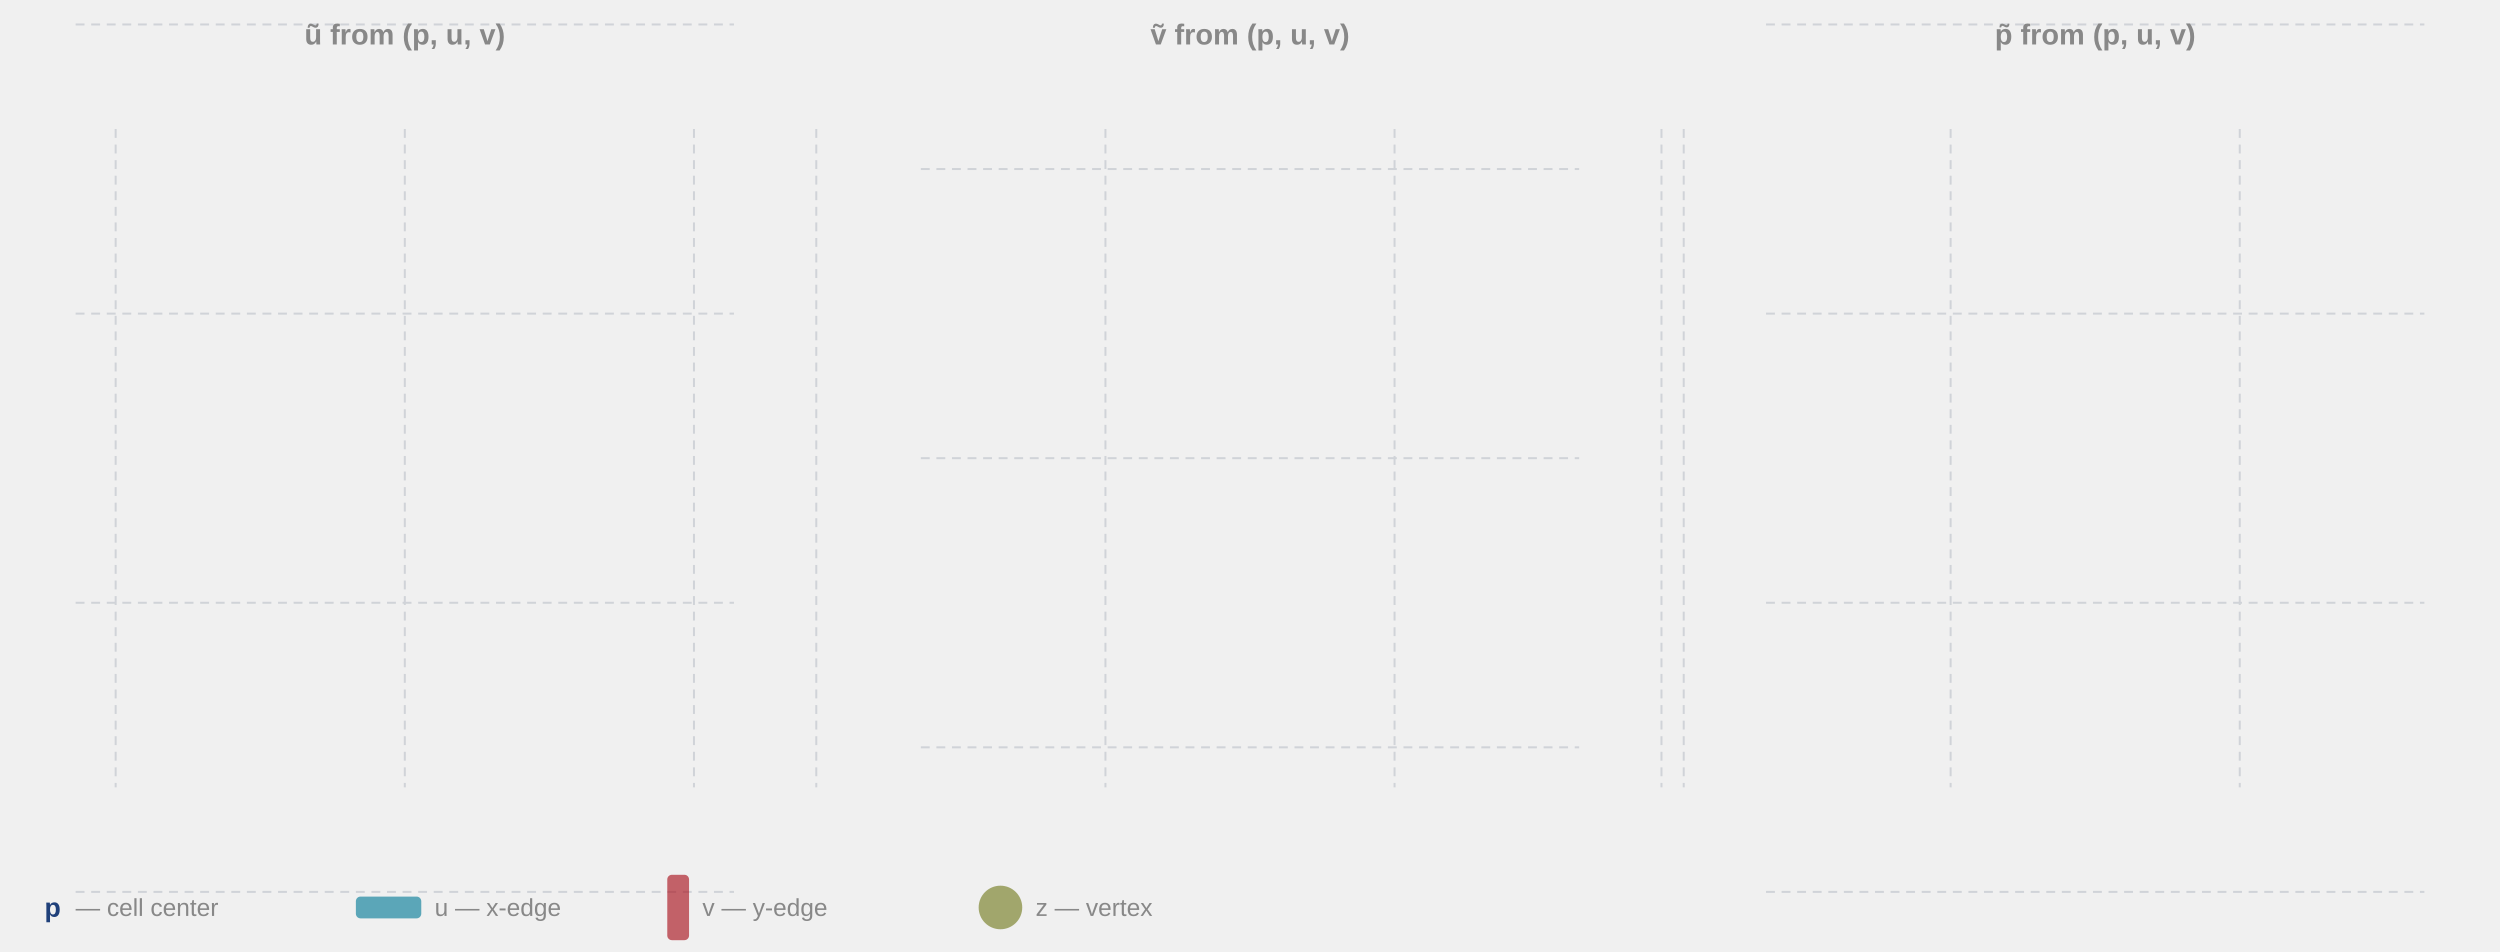
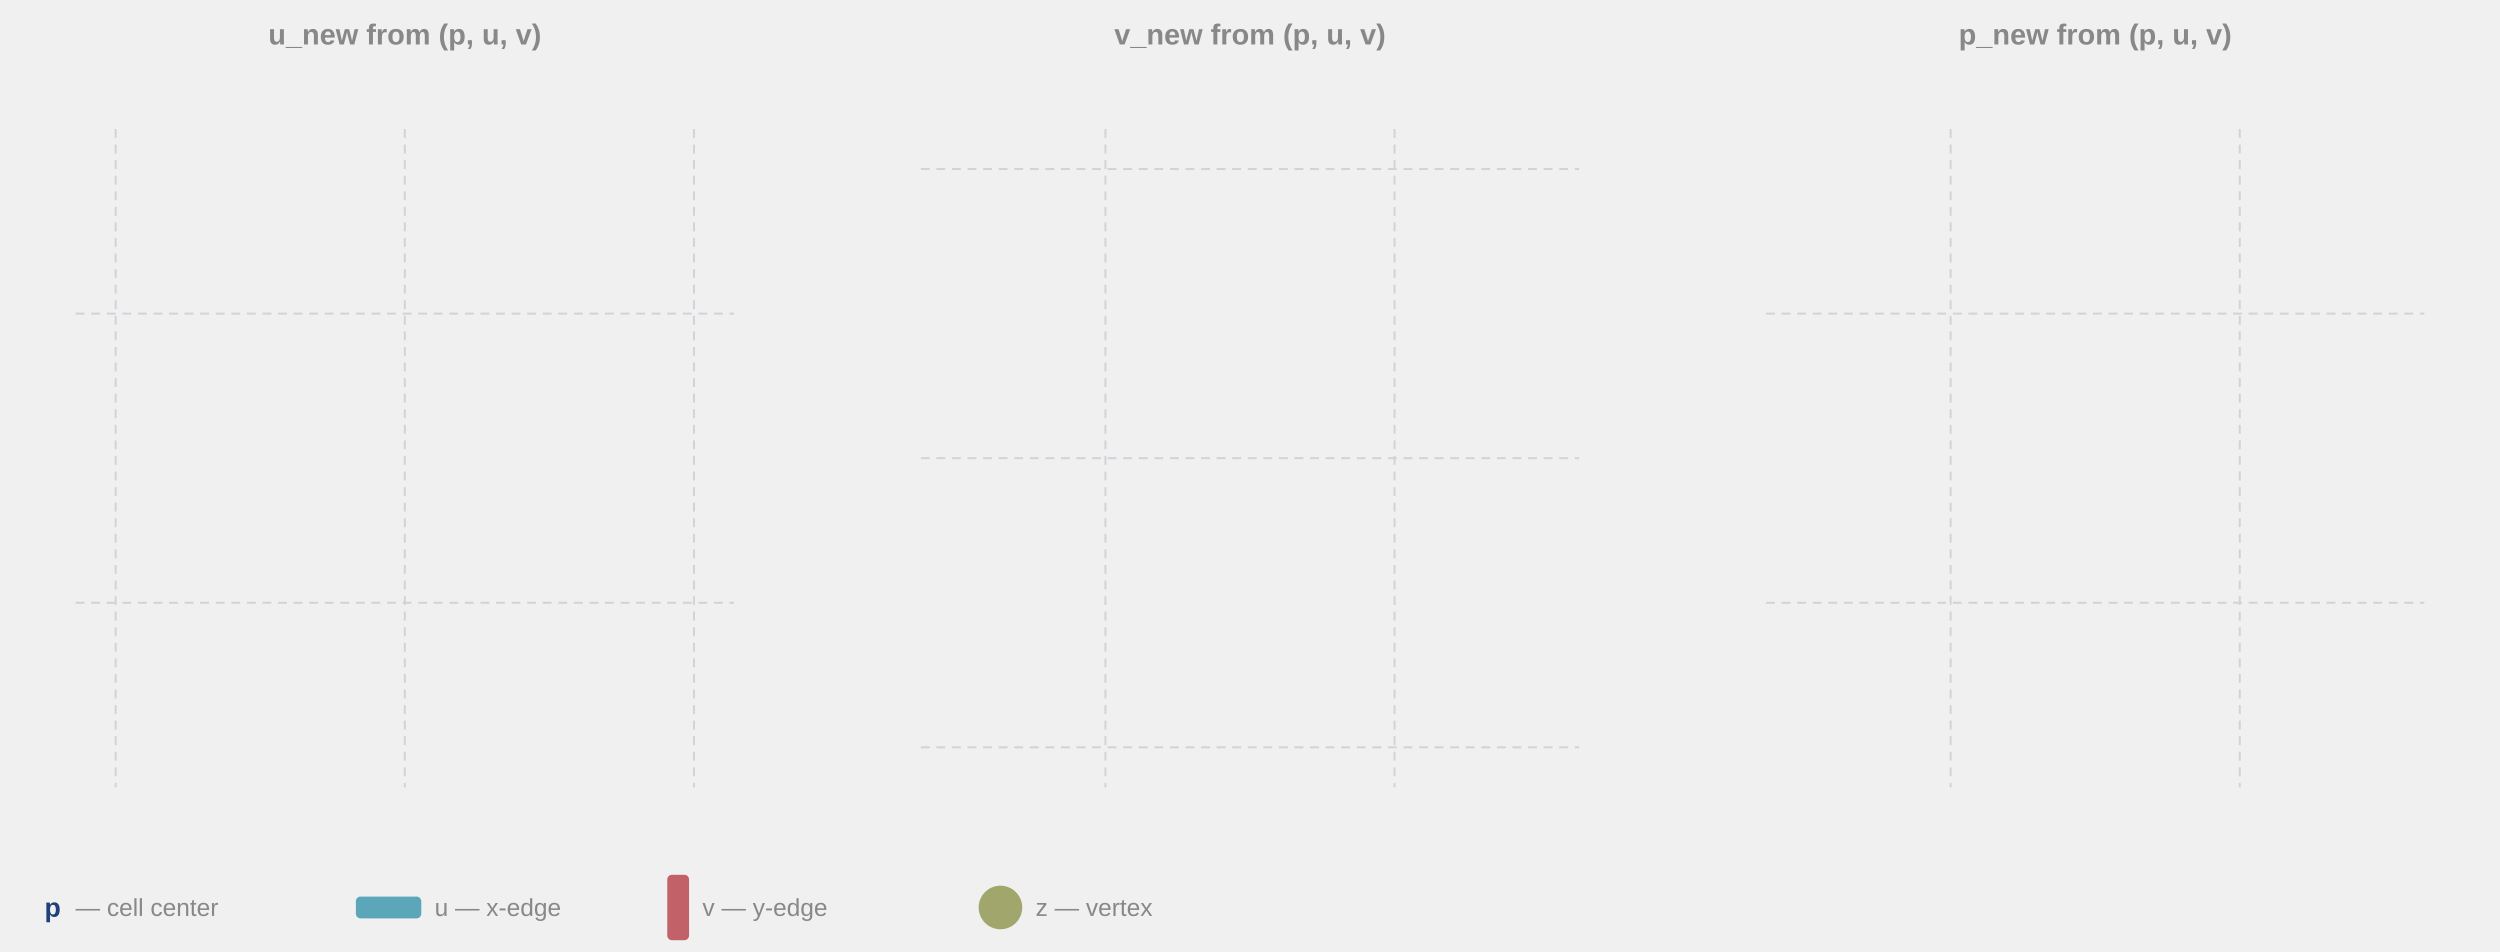
<svg xmlns="http://www.w3.org/2000/svg" viewBox="0 0 1124 428" width="1124" height="428">
  <style>
@keyframes fadeIn { from { opacity: 0; } to { opacity: 1; } }
@keyframes popIn { 0% { opacity:0; transform:scale(0.7); } 100% { opacity:1; transform:scale(1); } }
.a-u_composite-0 { opacity:0; animation: fadeIn 0.25s ease-out 0.00s both; }
.a-u_composite-1 { opacity:0; animation: fadeIn 0.25s ease-out 0.13s both; }
.a-u_composite-2 { opacity:0; animation: fadeIn 0.25s ease-out 0.26s both; }
.a-u_composite-3 { opacity:0; animation: fadeIn 0.25s ease-out 0.39s both; }
.a-u_composite-4 { opacity:0; animation: fadeIn 0.25s ease-out 0.52s both; }
.a-u_composite-5 { opacity:0; animation: fadeIn 0.25s ease-out 0.65s both; }
.a-u_composite-6 { opacity:0; animation: fadeIn 0.25s ease-out 0.78s both; }
.a-u_composite-7 { opacity:0; animation: fadeIn 0.25s ease-out 0.91s both; }
.a-u_composite-8 { opacity:0; animation: fadeIn 0.25s ease-out 1.04s both; }
.a-u_composite-9 { opacity:0; animation: fadeIn 0.25s ease-out 1.17s both; }
.a-u_composite-10 { opacity:0; animation: fadeIn 0.25s ease-out 1.30s both; }
.a-u_composite-11 { opacity:0; animation: fadeIn 0.25s ease-out 1.43s both; }
- .a-u_composite-12 { opacity:0; animation: fadeIn 0.25s ease-out 1.56s both; }
- .a-u_composite-13 { opacity:0; animation: fadeIn 0.25s ease-out 1.69s both; }
- .a-u_composite-out { opacity:0; animation: popIn 0.35s ease-out 1.92s both; transform-box: fill-box; transform-origin: center; }
+ .a-u_composite-inter-0_-1 { opacity:0; animation: popIn 0.3s ease-out 1.71s both; transform-box: fill-box; transform-origin: center; }
+ .a-u_composite-inter-0_1 { opacity:0; animation: popIn 0.3s ease-out 1.71s both; transform-box: fill-box; transform-origin: center; }
+ .a-u_composite-inter--1_0 { opacity:0; animation: popIn 0.3s ease-out 1.71s both; transform-box: fill-box; transform-origin: center; }
+ .a-u_composite-inter-1_0 { opacity:0; animation: popIn 0.3s ease-out 1.71s both; transform-box: fill-box; transform-origin: center; }
+ .a-u_composite-p2-12 { opacity:0; animation: fadeIn 0.25s ease-out 2.06s both; }
+ .a-u_composite-p2-13 { opacity:0; animation: fadeIn 0.25s ease-out 2.19s both; }
+ .a-u_composite-p2-14 { opacity:0; animation: fadeIn 0.25s ease-out 2.32s both; }
+ .a-u_composite-p2-15 { opacity:0; animation: fadeIn 0.25s ease-out 2.45s both; }
+ .a-u_composite-out { opacity:0; animation: popIn 0.35s ease-out 2.68s both; transform-box: fill-box; transform-origin: center; }
.a-v_composite-0 { opacity:0; animation: fadeIn 0.25s ease-out 0.00s both; }
.a-v_composite-1 { opacity:0; animation: fadeIn 0.25s ease-out 0.13s both; }
.a-v_composite-2 { opacity:0; animation: fadeIn 0.25s ease-out 0.26s both; }
.a-v_composite-3 { opacity:0; animation: fadeIn 0.25s ease-out 0.39s both; }
.a-v_composite-4 { opacity:0; animation: fadeIn 0.25s ease-out 0.52s both; }
.a-v_composite-5 { opacity:0; animation: fadeIn 0.25s ease-out 0.65s both; }
.a-v_composite-6 { opacity:0; animation: fadeIn 0.25s ease-out 0.78s both; }
.a-v_composite-7 { opacity:0; animation: fadeIn 0.25s ease-out 0.91s both; }
.a-v_composite-8 { opacity:0; animation: fadeIn 0.25s ease-out 1.04s both; }
.a-v_composite-9 { opacity:0; animation: fadeIn 0.25s ease-out 1.17s both; }
.a-v_composite-10 { opacity:0; animation: fadeIn 0.25s ease-out 1.30s both; }
.a-v_composite-11 { opacity:0; animation: fadeIn 0.25s ease-out 1.43s both; }
- .a-v_composite-12 { opacity:0; animation: fadeIn 0.25s ease-out 1.56s both; }
- .a-v_composite-13 { opacity:0; animation: fadeIn 0.25s ease-out 1.69s both; }
- .a-v_composite-out { opacity:0; animation: popIn 0.35s ease-out 1.92s both; transform-box: fill-box; transform-origin: center; }
+ .a-v_composite-inter--1_0 { opacity:0; animation: popIn 0.3s ease-out 1.71s both; transform-box: fill-box; transform-origin: center; }
+ .a-v_composite-inter-1_0 { opacity:0; animation: popIn 0.3s ease-out 1.71s both; transform-box: fill-box; transform-origin: center; }
+ .a-v_composite-inter-0_-1 { opacity:0; animation: popIn 0.3s ease-out 1.71s both; transform-box: fill-box; transform-origin: center; }
+ .a-v_composite-inter-0_1 { opacity:0; animation: popIn 0.3s ease-out 1.71s both; transform-box: fill-box; transform-origin: center; }
+ .a-v_composite-p2-12 { opacity:0; animation: fadeIn 0.25s ease-out 2.06s both; }
+ .a-v_composite-p2-13 { opacity:0; animation: fadeIn 0.25s ease-out 2.19s both; }
+ .a-v_composite-p2-14 { opacity:0; animation: fadeIn 0.25s ease-out 2.32s both; }
+ .a-v_composite-p2-15 { opacity:0; animation: fadeIn 0.25s ease-out 2.45s both; }
+ .a-v_composite-out { opacity:0; animation: popIn 0.35s ease-out 2.68s both; transform-box: fill-box; transform-origin: center; }
.a-p_composite-0 { opacity:0; animation: fadeIn 0.25s ease-out 0.00s both; }
.a-p_composite-1 { opacity:0; animation: fadeIn 0.25s ease-out 0.13s both; }
.a-p_composite-2 { opacity:0; animation: fadeIn 0.25s ease-out 0.26s both; }
.a-p_composite-3 { opacity:0; animation: fadeIn 0.25s ease-out 0.39s both; }
- .a-p_composite-4 { opacity:0; animation: fadeIn 0.25s ease-out 0.52s both; }
- .a-p_composite-5 { opacity:0; animation: fadeIn 0.25s ease-out 0.65s both; }
- .a-p_composite-6 { opacity:0; animation: fadeIn 0.25s ease-out 0.78s both; }
- .a-p_composite-7 { opacity:0; animation: fadeIn 0.25s ease-out 0.91s both; }
- .a-p_composite-out { opacity:0; animation: popIn 0.35s ease-out 1.14s both; transform-box: fill-box; transform-origin: center; }
+ .a-p_composite-inter--1_0 { opacity:0; animation: popIn 0.3s ease-out 0.67s both; transform-box: fill-box; transform-origin: center; }
+ .a-p_composite-inter-1_0 { opacity:0; animation: popIn 0.3s ease-out 0.67s both; transform-box: fill-box; transform-origin: center; }
+ .a-p_composite-inter-0_-1 { opacity:0; animation: popIn 0.3s ease-out 0.67s both; transform-box: fill-box; transform-origin: center; }
+ .a-p_composite-inter-0_1 { opacity:0; animation: popIn 0.3s ease-out 0.67s both; transform-box: fill-box; transform-origin: center; }
+ .a-p_composite-p2-4 { opacity:0; animation: fadeIn 0.25s ease-out 1.02s both; }
+ .a-p_composite-p2-5 { opacity:0; animation: fadeIn 0.25s ease-out 1.15s both; }
+ .a-p_composite-p2-6 { opacity:0; animation: fadeIn 0.25s ease-out 1.28s both; }
+ .a-p_composite-p2-7 { opacity:0; animation: fadeIn 0.25s ease-out 1.41s both; }
+ .a-p_composite-out { opacity:0; animation: popIn 0.35s ease-out 1.64s both; transform-box: fill-box; transform-origin: center; }
</style>
  <defs>
    <marker id="ah" markerWidth="8" markerHeight="6" refX="7" refY="3" orient="auto" markerUnits="strokeWidth">
      <path d="M0,0 L8,3 L0,6 L2,3 Z" fill="#b5b5b5" />
+     </marker>
+     <marker id="ah-thin" markerWidth="7" markerHeight="5" refX="6" refY="2.5" orient="auto" markerUnits="strokeWidth">
+       <path d="M0,0 L7,2.5 L0,5 L1.5,2.5 Z" fill="#cdcdcd" />
    </marker>
  </defs>
  <g transform="translate(0,0)" id="stencil-u_composite">
    <line x1="52" y1="58" x2="52" y2="354" stroke="#d0d3d8" stroke-width="0.9" stroke-dasharray="4,3" />
    <line x1="182" y1="58" x2="182" y2="354" stroke="#d0d3d8" stroke-width="0.9" stroke-dasharray="4,3" />
    <line x1="312" y1="58" x2="312" y2="354" stroke="#d0d3d8" stroke-width="0.9" stroke-dasharray="4,3" />
-     <line x1="34" y1="11" x2="330" y2="11" stroke="#d0d3d8" stroke-width="0.9" stroke-dasharray="4,3" />
    <line x1="34" y1="141" x2="330" y2="141" stroke="#d0d3d8" stroke-width="0.9" stroke-dasharray="4,3" />
    <line x1="34" y1="271" x2="330" y2="271" stroke="#d0d3d8" stroke-width="0.9" stroke-dasharray="4,3" />
-     <line x1="34" y1="401" x2="330" y2="401" stroke="#d0d3d8" stroke-width="0.9" stroke-dasharray="4,3" />
-     <text x="182.0" y="20" text-anchor="middle" font-family="Arial,sans-serif" font-size="13" font-weight="600" fill="#888888">ũ from (p, u, v)</text>
-     <line class="a-u_composite-0" x1="122.3" y1="86.7" x2="177.2" y2="196.3" stroke="#b5b5b5" stroke-width="1.1" marker-end="url(#ah)" />
-     <line class="a-u_composite-1" x1="241.7" y1="86.7" x2="186.8" y2="196.3" stroke="#b5b5b5" stroke-width="1.1" marker-end="url(#ah)" />
-     <line class="a-u_composite-2" x1="130.0" y1="206.0" x2="158.0" y2="206.0" stroke="#b5b5b5" stroke-width="1.1" marker-end="url(#ah)" />
-     <line class="a-u_composite-3" x1="234.0" y1="206.0" x2="206.0" y2="206.0" stroke="#b5b5b5" stroke-width="1.1" marker-end="url(#ah)" />
-     <line class="a-u_composite-4" x1="122.3" y1="325.3" x2="177.2" y2="215.7" stroke="#b5b5b5" stroke-width="1.1" marker-end="url(#ah)" />
-     <line class="a-u_composite-5" x1="241.7" y1="325.3" x2="186.8" y2="215.7" stroke="#b5b5b5" stroke-width="1.1" marker-end="url(#ah)" />
-     <line class="a-u_composite-6" x1="182.0" y1="86.0" x2="182.0" y2="196.0" stroke="#b5b5b5" stroke-width="1.1" marker-end="url(#ah)" />
-     <line class="a-u_composite-7" x1="182.0" y1="326.0" x2="182.0" y2="216.0" stroke="#b5b5b5" stroke-width="1.1" marker-end="url(#ah)" />
-     <line class="a-u_composite-8" x1="76.0" y1="206.0" x2="158.0" y2="206.0" stroke="#b5b5b5" stroke-width="1.1" marker-end="url(#ah)" />
-     <line class="a-u_composite-9" x1="288.0" y1="206.0" x2="206.0" y2="206.0" stroke="#b5b5b5" stroke-width="1.1" marker-end="url(#ah)" />
-     <line class="a-u_composite-10" x1="126.1" y1="150.1" x2="172.9" y2="196.9" stroke="#b5b5b5" stroke-width="1.1" marker-end="url(#ah)" />
-     <line class="a-u_composite-11" x1="237.9" y1="150.1" x2="191.1" y2="196.9" stroke="#b5b5b5" stroke-width="1.1" marker-end="url(#ah)" />
-     <line class="a-u_composite-12" x1="126.1" y1="261.9" x2="172.9" y2="215.1" stroke="#b5b5b5" stroke-width="1.1" marker-end="url(#ah)" />
-     <line class="a-u_composite-13" x1="237.9" y1="261.9" x2="191.1" y2="215.1" stroke="#b5b5b5" stroke-width="1.1" marker-end="url(#ah)" />
+     <text x="182.0" y="20" text-anchor="middle" font-family="Arial,sans-serif" font-size="13" font-weight="600" fill="#888888">u_new from (p, u, v)</text>
+     <line class="a-u_composite-0" x1="127.1" y1="86.1" x2="170.0" y2="129.0" stroke="#cdcdcd" stroke-width="0.77" marker-end="url(#ah-thin)" />
+     <line class="a-u_composite-1" x1="236.9" y1="86.1" x2="194.0" y2="129.0" stroke="#cdcdcd" stroke-width="0.77" marker-end="url(#ah-thin)" />
+     <line class="a-u_composite-2" x1="182.0" y1="86.0" x2="182.0" y2="124.0" stroke="#cdcdcd" stroke-width="0.77" marker-end="url(#ah-thin)" />
+     <line class="a-u_composite-3" x1="127.0" y1="141.0" x2="165.0" y2="141.0" stroke="#cdcdcd" stroke-width="0.77" marker-end="url(#ah-thin)" />
+     <line class="a-u_composite-4" x1="237.0" y1="141.0" x2="199.0" y2="141.0" stroke="#cdcdcd" stroke-width="0.77" marker-end="url(#ah-thin)" />
+     <line class="a-u_composite-5" x1="127.1" y1="325.9" x2="170.0" y2="283.0" stroke="#cdcdcd" stroke-width="0.77" marker-end="url(#ah-thin)" />
+     <line class="a-u_composite-6" x1="236.9" y1="325.9" x2="194.0" y2="283.0" stroke="#cdcdcd" stroke-width="0.77" marker-end="url(#ah-thin)" />
+     <line class="a-u_composite-7" x1="182.0" y1="326.0" x2="182.0" y2="288.0" stroke="#cdcdcd" stroke-width="0.77" marker-end="url(#ah-thin)" />
+     <line class="a-u_composite-8" x1="127.0" y1="271.0" x2="165.0" y2="271.0" stroke="#cdcdcd" stroke-width="0.77" marker-end="url(#ah-thin)" />
+     <line class="a-u_composite-9" x1="237.0" y1="271.0" x2="199.0" y2="271.0" stroke="#cdcdcd" stroke-width="0.77" marker-end="url(#ah-thin)" />
+     <line class="a-u_composite-10" x1="76.0" y1="206.0" x2="104.0" y2="206.0" stroke="#cdcdcd" stroke-width="0.77" marker-end="url(#ah-thin)" />
+     <line class="a-u_composite-3" x1="117.0" y1="165.0" x2="117.0" y2="195.0" stroke="#cdcdcd" stroke-width="0.77" marker-end="url(#ah-thin)" />
+     <line class="a-u_composite-8" x1="117.0" y1="247.0" x2="117.0" y2="217.0" stroke="#cdcdcd" stroke-width="0.77" marker-end="url(#ah-thin)" />
+     <line class="a-u_composite-11" x1="288.0" y1="206.0" x2="260.0" y2="206.0" stroke="#cdcdcd" stroke-width="0.77" marker-end="url(#ah-thin)" />
+     <line class="a-u_composite-4" x1="247.0" y1="165.0" x2="247.0" y2="195.0" stroke="#cdcdcd" stroke-width="0.77" marker-end="url(#ah-thin)" />
+     <line class="a-u_composite-9" x1="247.0" y1="247.0" x2="247.0" y2="217.0" stroke="#cdcdcd" stroke-width="0.77" marker-end="url(#ah-thin)" />
    <g class="a-u_composite-0">
      <text x="117" y="76" text-anchor="middle" dominant-baseline="central" font-family="Arial,sans-serif" font-size="13" font-weight="500" fill="#1F407A">p</text>
    </g>
    <g class="a-u_composite-1">
      <text x="247" y="76" text-anchor="middle" dominant-baseline="central" font-family="Arial,sans-serif" font-size="13" font-weight="500" fill="#1F407A">p</text>
    </g>
    <g class="a-u_composite-2">
-       <text x="117" y="206" text-anchor="middle" dominant-baseline="central" font-family="Arial,sans-serif" font-size="13" font-weight="500" fill="#1F407A">p</text>
-     </g>
-     <g class="a-u_composite-3">
-       <text x="247" y="206" text-anchor="middle" dominant-baseline="central" font-family="Arial,sans-serif" font-size="13" font-weight="500" fill="#1F407A">p</text>
-     </g>
-     <g class="a-u_composite-4">
-       <text x="117" y="336" text-anchor="middle" dominant-baseline="central" font-family="Arial,sans-serif" font-size="13" font-weight="500" fill="#1F407A">p</text>
-     </g>
-     <g class="a-u_composite-5">
-       <text x="247" y="336" text-anchor="middle" dominant-baseline="central" font-family="Arial,sans-serif" font-size="13" font-weight="500" fill="#1F407A">p</text>
-     </g>
-     <g class="a-u_composite-6">
      <rect x="161.0" y="69.0" width="42" height="14" rx="3" fill="#007A96" fill-opacity="0.62" stroke="none" />
      <text x="182" y="76" text-anchor="middle" dominant-baseline="central" font-family="Arial,sans-serif" font-size="11" font-weight="500" fill="#ffffff">u</text>
+     </g>
+     <g class="a-u_composite-3">
+       <rect x="110.0" y="120.0" width="14" height="42" rx="3" fill="#A60B16" fill-opacity="0.62" stroke="none" />
+       <text x="117" y="141" text-anchor="middle" dominant-baseline="central" font-family="Arial,sans-serif" font-size="11" font-weight="500" fill="#ffffff">v</text>
+     </g>
+     <g class="a-u_composite-4">
+       <rect x="240.0" y="120.0" width="14" height="42" rx="3" fill="#A60B16" fill-opacity="0.62" stroke="none" />
+       <text x="247" y="141" text-anchor="middle" dominant-baseline="central" font-family="Arial,sans-serif" font-size="11" font-weight="500" fill="#ffffff">v</text>
+     </g>
+     <g class="a-u_composite-5">
+       <text x="117" y="336" text-anchor="middle" dominant-baseline="central" font-family="Arial,sans-serif" font-size="13" font-weight="500" fill="#1F407A">p</text>
+     </g>
+     <g class="a-u_composite-6">
+       <text x="247" y="336" text-anchor="middle" dominant-baseline="central" font-family="Arial,sans-serif" font-size="13" font-weight="500" fill="#1F407A">p</text>
    </g>
    <g class="a-u_composite-7">
      <rect x="161.0" y="329.0" width="42" height="14" rx="3" fill="#007A96" fill-opacity="0.62" stroke="none" />
      <text x="182" y="336" text-anchor="middle" dominant-baseline="central" font-family="Arial,sans-serif" font-size="11" font-weight="500" fill="#ffffff">u</text>
    </g>
    <g class="a-u_composite-8">
+       <rect x="110.0" y="250.0" width="14" height="42" rx="3" fill="#A60B16" fill-opacity="0.62" stroke="none" />
+       <text x="117" y="271" text-anchor="middle" dominant-baseline="central" font-family="Arial,sans-serif" font-size="11" font-weight="500" fill="#ffffff">v</text>
+     </g>
+     <g class="a-u_composite-9">
+       <rect x="240.0" y="250.0" width="14" height="42" rx="3" fill="#A60B16" fill-opacity="0.62" stroke="none" />
+       <text x="247" y="271" text-anchor="middle" dominant-baseline="central" font-family="Arial,sans-serif" font-size="11" font-weight="500" fill="#ffffff">v</text>
+     </g>
+     <g class="a-u_composite-10">
      <rect x="31.0" y="199.0" width="42" height="14" rx="3" fill="#007A96" fill-opacity="0.62" stroke="none" />
      <text x="52" y="206" text-anchor="middle" dominant-baseline="central" font-family="Arial,sans-serif" font-size="11" font-weight="500" fill="#ffffff">u</text>
    </g>
-     <g class="a-u_composite-9">
+     <g class="a-u_composite-11">
      <rect x="291.0" y="199.0" width="42" height="14" rx="3" fill="#007A96" fill-opacity="0.62" stroke="none" />
      <text x="312" y="206" text-anchor="middle" dominant-baseline="central" font-family="Arial,sans-serif" font-size="11" font-weight="500" fill="#ffffff">u</text>
    </g>
-     <g class="a-u_composite-10">
-       <rect x="110.0" y="120.0" width="14" height="42" rx="3" fill="#A60B16" fill-opacity="0.62" stroke="none" />
-       <text x="117" y="141" text-anchor="middle" dominant-baseline="central" font-family="Arial,sans-serif" font-size="11" font-weight="500" fill="#ffffff">v</text>
-     </g>
-     <g class="a-u_composite-11">
-       <rect x="240.0" y="120.0" width="14" height="42" rx="3" fill="#A60B16" fill-opacity="0.62" stroke="none" />
-       <text x="247" y="141" text-anchor="middle" dominant-baseline="central" font-family="Arial,sans-serif" font-size="11" font-weight="500" fill="#ffffff">v</text>
-     </g>
-     <g class="a-u_composite-12">
-       <rect x="110.0" y="250.0" width="14" height="42" rx="3" fill="#A60B16" fill-opacity="0.62" stroke="none" />
-       <text x="117" y="271" text-anchor="middle" dominant-baseline="central" font-family="Arial,sans-serif" font-size="11" font-weight="500" fill="#ffffff">v</text>
-     </g>
-     <g class="a-u_composite-13">
-       <rect x="240.0" y="250.0" width="14" height="42" rx="3" fill="#A60B16" fill-opacity="0.62" stroke="none" />
-       <text x="247" y="271" text-anchor="middle" dominant-baseline="central" font-family="Arial,sans-serif" font-size="11" font-weight="500" fill="#ffffff">v</text>
-     </g>
+     <g class="a-u_composite-inter-0_-1">
+       <circle cx="182" cy="141" r="14" fill="#72791C" fill-opacity="0.62" stroke="none" />
+       <text x="182" y="141" text-anchor="middle" dominant-baseline="central" font-family="Arial,sans-serif" font-size="12" font-weight="500" fill="#ffffff">z</text>
+     </g>
+     <g class="a-u_composite-inter-0_1">
+       <circle cx="182" cy="271" r="14" fill="#72791C" fill-opacity="0.62" stroke="none" />
+       <text x="182" y="271" text-anchor="middle" dominant-baseline="central" font-family="Arial,sans-serif" font-size="12" font-weight="500" fill="#ffffff">z</text>
+     </g>
+     <g class="a-u_composite-inter--1_0">
+       <text x="117" y="206" text-anchor="middle" dominant-baseline="central" font-family="Arial,sans-serif" font-size="13" font-weight="500" fill="#800080">h</text>
+     </g>
+     <g class="a-u_composite-inter-1_0">
+       <text x="247" y="206" text-anchor="middle" dominant-baseline="central" font-family="Arial,sans-serif" font-size="13" font-weight="500" fill="#800080">h</text>
+     </g>
+     <line class="a-u_composite-p2-12" x1="182.0" y1="158.0" x2="182.0" y2="196.0" stroke="#b5b5b5" stroke-width="1.1" marker-end="url(#ah)" />
+     <line class="a-u_composite-p2-13" x1="182.0" y1="254.0" x2="182.0" y2="216.0" stroke="#b5b5b5" stroke-width="1.1" marker-end="url(#ah)" />
+     <line class="a-u_composite-p2-14" x1="130.0" y1="206.0" x2="158.0" y2="206.0" stroke="#b5b5b5" stroke-width="1.1" marker-end="url(#ah)" />
+     <line class="a-u_composite-p2-15" x1="234.0" y1="206.0" x2="206.0" y2="206.0" stroke="#b5b5b5" stroke-width="1.1" marker-end="url(#ah)" />
    <g class="a-u_composite-out">
      <rect x="161.0" y="199.0" width="42" height="14" rx="3" fill="#007A96" fill-opacity="0.82" stroke="none" />
-       <text x="182" y="206" text-anchor="middle" dominant-baseline="central" font-family="Arial,sans-serif" font-size="11" font-weight="700" fill="#ffffff">ũ</text>
+       <text x="182" y="206" text-anchor="middle" dominant-baseline="central" font-family="Arial,sans-serif" font-size="11" font-weight="700" fill="#ffffff">u<tspan font-size="7" baseline-shift="sub">new</tspan>
+       </text>
    </g>
  </g>
  <g transform="translate(380,0)" id="stencil-v_composite">
-     <line x1="-13" y1="58" x2="-13" y2="354" stroke="#d0d3d8" stroke-width="0.9" stroke-dasharray="4,3" />
    <line x1="117" y1="58" x2="117" y2="354" stroke="#d0d3d8" stroke-width="0.9" stroke-dasharray="4,3" />
    <line x1="247" y1="58" x2="247" y2="354" stroke="#d0d3d8" stroke-width="0.9" stroke-dasharray="4,3" />
-     <line x1="377" y1="58" x2="377" y2="354" stroke="#d0d3d8" stroke-width="0.9" stroke-dasharray="4,3" />
    <line x1="34" y1="76" x2="330" y2="76" stroke="#d0d3d8" stroke-width="0.9" stroke-dasharray="4,3" />
    <line x1="34" y1="206" x2="330" y2="206" stroke="#d0d3d8" stroke-width="0.9" stroke-dasharray="4,3" />
    <line x1="34" y1="336" x2="330" y2="336" stroke="#d0d3d8" stroke-width="0.9" stroke-dasharray="4,3" />
-     <text x="182.0" y="20" text-anchor="middle" font-family="Arial,sans-serif" font-size="13" font-weight="600" fill="#888888">ṽ from (p, u, v)</text>
-     <line class="a-v_composite-0" x1="64.7" y1="147.3" x2="172.3" y2="201.2" stroke="#b5b5b5" stroke-width="1.1" marker-end="url(#ah)" />
-     <line class="a-v_composite-1" x1="64.7" y1="264.7" x2="172.3" y2="210.8" stroke="#b5b5b5" stroke-width="1.1" marker-end="url(#ah)" />
-     <line class="a-v_composite-2" x1="182.0" y1="152.0" x2="182.0" y2="182.0" stroke="#b5b5b5" stroke-width="1.1" marker-end="url(#ah)" />
-     <line class="a-v_composite-3" x1="182.0" y1="260.0" x2="182.0" y2="230.0" stroke="#b5b5b5" stroke-width="1.1" marker-end="url(#ah)" />
-     <line class="a-v_composite-4" x1="299.3" y1="147.3" x2="191.7" y2="201.2" stroke="#b5b5b5" stroke-width="1.1" marker-end="url(#ah)" />
-     <line class="a-v_composite-5" x1="299.3" y1="264.7" x2="191.7" y2="210.8" stroke="#b5b5b5" stroke-width="1.1" marker-end="url(#ah)" />
-     <line class="a-v_composite-6" x1="62.0" y1="206.0" x2="172.0" y2="206.0" stroke="#b5b5b5" stroke-width="1.1" marker-end="url(#ah)" />
-     <line class="a-v_composite-7" x1="302.0" y1="206.0" x2="192.0" y2="206.0" stroke="#b5b5b5" stroke-width="1.1" marker-end="url(#ah)" />
-     <line class="a-v_composite-8" x1="182.0" y1="100.0" x2="182.0" y2="182.0" stroke="#b5b5b5" stroke-width="1.1" marker-end="url(#ah)" />
-     <line class="a-v_composite-9" x1="182.0" y1="312.0" x2="182.0" y2="230.0" stroke="#b5b5b5" stroke-width="1.1" marker-end="url(#ah)" />
-     <line class="a-v_composite-10" x1="126.1" y1="150.1" x2="172.9" y2="196.9" stroke="#b5b5b5" stroke-width="1.1" marker-end="url(#ah)" />
-     <line class="a-v_composite-11" x1="126.1" y1="261.9" x2="172.9" y2="215.1" stroke="#b5b5b5" stroke-width="1.1" marker-end="url(#ah)" />
-     <line class="a-v_composite-12" x1="237.9" y1="150.1" x2="191.1" y2="196.9" stroke="#b5b5b5" stroke-width="1.1" marker-end="url(#ah)" />
-     <line class="a-v_composite-13" x1="237.9" y1="261.9" x2="191.1" y2="215.1" stroke="#b5b5b5" stroke-width="1.1" marker-end="url(#ah)" />
+     <text x="182.0" y="20" text-anchor="middle" font-family="Arial,sans-serif" font-size="13" font-weight="600" fill="#888888">v_new from (p, u, v)</text>
+     <line class="a-v_composite-0" x1="62.1" y1="151.1" x2="105.0" y2="194.0" stroke="#cdcdcd" stroke-width="0.77" marker-end="url(#ah-thin)" />
+     <line class="a-v_composite-1" x1="62.1" y1="260.9" x2="105.0" y2="218.0" stroke="#cdcdcd" stroke-width="0.77" marker-end="url(#ah-thin)" />
+     <line class="a-v_composite-2" x1="117.0" y1="151.0" x2="117.0" y2="189.0" stroke="#cdcdcd" stroke-width="0.77" marker-end="url(#ah-thin)" />
+     <line class="a-v_composite-3" x1="117.0" y1="261.0" x2="117.0" y2="223.0" stroke="#cdcdcd" stroke-width="0.77" marker-end="url(#ah-thin)" />
+     <line class="a-v_composite-4" x1="62.0" y1="206.0" x2="100.0" y2="206.0" stroke="#cdcdcd" stroke-width="0.77" marker-end="url(#ah-thin)" />
+     <line class="a-v_composite-5" x1="301.9" y1="151.1" x2="259.0" y2="194.0" stroke="#cdcdcd" stroke-width="0.77" marker-end="url(#ah-thin)" />
+     <line class="a-v_composite-6" x1="301.9" y1="260.9" x2="259.0" y2="218.0" stroke="#cdcdcd" stroke-width="0.77" marker-end="url(#ah-thin)" />
+     <line class="a-v_composite-7" x1="247.0" y1="151.0" x2="247.0" y2="189.0" stroke="#cdcdcd" stroke-width="0.77" marker-end="url(#ah-thin)" />
+     <line class="a-v_composite-8" x1="247.0" y1="261.0" x2="247.0" y2="223.0" stroke="#cdcdcd" stroke-width="0.77" marker-end="url(#ah-thin)" />
+     <line class="a-v_composite-9" x1="302.0" y1="206.0" x2="264.0" y2="206.0" stroke="#cdcdcd" stroke-width="0.77" marker-end="url(#ah-thin)" />
+     <line class="a-v_composite-2" x1="141.0" y1="141.0" x2="169.0" y2="141.0" stroke="#cdcdcd" stroke-width="0.77" marker-end="url(#ah-thin)" />
+     <line class="a-v_composite-7" x1="223.0" y1="141.0" x2="195.0" y2="141.0" stroke="#cdcdcd" stroke-width="0.77" marker-end="url(#ah-thin)" />
+     <line class="a-v_composite-10" x1="182.0" y1="100.0" x2="182.0" y2="130.0" stroke="#cdcdcd" stroke-width="0.77" marker-end="url(#ah-thin)" />
+     <line class="a-v_composite-3" x1="141.0" y1="271.0" x2="169.0" y2="271.0" stroke="#cdcdcd" stroke-width="0.77" marker-end="url(#ah-thin)" />
+     <line class="a-v_composite-8" x1="223.0" y1="271.0" x2="195.0" y2="271.0" stroke="#cdcdcd" stroke-width="0.77" marker-end="url(#ah-thin)" />
+     <line class="a-v_composite-11" x1="182.0" y1="312.0" x2="182.0" y2="282.0" stroke="#cdcdcd" stroke-width="0.77" marker-end="url(#ah-thin)" />
    <g class="a-v_composite-0">
      <text x="52" y="141" text-anchor="middle" dominant-baseline="central" font-family="Arial,sans-serif" font-size="13" font-weight="500" fill="#1F407A">p</text>
    </g>
    <g class="a-v_composite-1">
      <text x="52" y="271" text-anchor="middle" dominant-baseline="central" font-family="Arial,sans-serif" font-size="13" font-weight="500" fill="#1F407A">p</text>
    </g>
    <g class="a-v_composite-2">
-       <text x="182" y="141" text-anchor="middle" dominant-baseline="central" font-family="Arial,sans-serif" font-size="13" font-weight="500" fill="#1F407A">p</text>
+       <rect x="96.0" y="134.0" width="42" height="14" rx="3" fill="#007A96" fill-opacity="0.62" stroke="none" />
+       <text x="117" y="141" text-anchor="middle" dominant-baseline="central" font-family="Arial,sans-serif" font-size="11" font-weight="500" fill="#ffffff">u</text>
    </g>
    <g class="a-v_composite-3">
-       <text x="182" y="271" text-anchor="middle" dominant-baseline="central" font-family="Arial,sans-serif" font-size="13" font-weight="500" fill="#1F407A">p</text>
+       <rect x="96.0" y="264.0" width="42" height="14" rx="3" fill="#007A96" fill-opacity="0.62" stroke="none" />
+       <text x="117" y="271" text-anchor="middle" dominant-baseline="central" font-family="Arial,sans-serif" font-size="11" font-weight="500" fill="#ffffff">u</text>
    </g>
    <g class="a-v_composite-4">
-       <text x="312" y="141" text-anchor="middle" dominant-baseline="central" font-family="Arial,sans-serif" font-size="13" font-weight="500" fill="#1F407A">p</text>
-     </g>
-     <g class="a-v_composite-5">
-       <text x="312" y="271" text-anchor="middle" dominant-baseline="central" font-family="Arial,sans-serif" font-size="13" font-weight="500" fill="#1F407A">p</text>
-     </g>
-     <g class="a-v_composite-6">
      <rect x="45.0" y="185.0" width="14" height="42" rx="3" fill="#A60B16" fill-opacity="0.62" stroke="none" />
      <text x="52" y="206" text-anchor="middle" dominant-baseline="central" font-family="Arial,sans-serif" font-size="11" font-weight="500" fill="#ffffff">v</text>
    </g>
+     <g class="a-v_composite-5">
+       <text x="312" y="141" text-anchor="middle" dominant-baseline="central" font-family="Arial,sans-serif" font-size="13" font-weight="500" fill="#1F407A">p</text>
+     </g>
+     <g class="a-v_composite-6">
+       <text x="312" y="271" text-anchor="middle" dominant-baseline="central" font-family="Arial,sans-serif" font-size="13" font-weight="500" fill="#1F407A">p</text>
+     </g>
    <g class="a-v_composite-7">
+       <rect x="226.0" y="134.0" width="42" height="14" rx="3" fill="#007A96" fill-opacity="0.62" stroke="none" />
+       <text x="247" y="141" text-anchor="middle" dominant-baseline="central" font-family="Arial,sans-serif" font-size="11" font-weight="500" fill="#ffffff">u</text>
+     </g>
+     <g class="a-v_composite-8">
+       <rect x="226.0" y="264.0" width="42" height="14" rx="3" fill="#007A96" fill-opacity="0.62" stroke="none" />
+       <text x="247" y="271" text-anchor="middle" dominant-baseline="central" font-family="Arial,sans-serif" font-size="11" font-weight="500" fill="#ffffff">u</text>
+     </g>
+     <g class="a-v_composite-9">
      <rect x="305.0" y="185.0" width="14" height="42" rx="3" fill="#A60B16" fill-opacity="0.62" stroke="none" />
      <text x="312" y="206" text-anchor="middle" dominant-baseline="central" font-family="Arial,sans-serif" font-size="11" font-weight="500" fill="#ffffff">v</text>
    </g>
-     <g class="a-v_composite-8">
+     <g class="a-v_composite-10">
      <rect x="175.0" y="55.0" width="14" height="42" rx="3" fill="#A60B16" fill-opacity="0.62" stroke="none" />
      <text x="182" y="76" text-anchor="middle" dominant-baseline="central" font-family="Arial,sans-serif" font-size="11" font-weight="500" fill="#ffffff">v</text>
    </g>
-     <g class="a-v_composite-9">
+     <g class="a-v_composite-11">
      <rect x="175.0" y="315.0" width="14" height="42" rx="3" fill="#A60B16" fill-opacity="0.62" stroke="none" />
      <text x="182" y="336" text-anchor="middle" dominant-baseline="central" font-family="Arial,sans-serif" font-size="11" font-weight="500" fill="#ffffff">v</text>
    </g>
-     <g class="a-v_composite-10">
-       <rect x="96.0" y="134.0" width="42" height="14" rx="3" fill="#007A96" fill-opacity="0.62" stroke="none" />
-       <text x="117" y="141" text-anchor="middle" dominant-baseline="central" font-family="Arial,sans-serif" font-size="11" font-weight="500" fill="#ffffff">u</text>
-     </g>
-     <g class="a-v_composite-11">
-       <rect x="96.0" y="264.0" width="42" height="14" rx="3" fill="#007A96" fill-opacity="0.62" stroke="none" />
-       <text x="117" y="271" text-anchor="middle" dominant-baseline="central" font-family="Arial,sans-serif" font-size="11" font-weight="500" fill="#ffffff">u</text>
-     </g>
-     <g class="a-v_composite-12">
-       <rect x="226.0" y="134.0" width="42" height="14" rx="3" fill="#007A96" fill-opacity="0.62" stroke="none" />
-       <text x="247" y="141" text-anchor="middle" dominant-baseline="central" font-family="Arial,sans-serif" font-size="11" font-weight="500" fill="#ffffff">u</text>
-     </g>
-     <g class="a-v_composite-13">
-       <rect x="226.0" y="264.0" width="42" height="14" rx="3" fill="#007A96" fill-opacity="0.62" stroke="none" />
-       <text x="247" y="271" text-anchor="middle" dominant-baseline="central" font-family="Arial,sans-serif" font-size="11" font-weight="500" fill="#ffffff">u</text>
-     </g>
+     <g class="a-v_composite-inter--1_0">
+       <circle cx="117" cy="206" r="14" fill="#72791C" fill-opacity="0.62" stroke="none" />
+       <text x="117" y="206" text-anchor="middle" dominant-baseline="central" font-family="Arial,sans-serif" font-size="12" font-weight="500" fill="#ffffff">z</text>
+     </g>
+     <g class="a-v_composite-inter-1_0">
+       <circle cx="247" cy="206" r="14" fill="#72791C" fill-opacity="0.62" stroke="none" />
+       <text x="247" y="206" text-anchor="middle" dominant-baseline="central" font-family="Arial,sans-serif" font-size="12" font-weight="500" fill="#ffffff">z</text>
+     </g>
+     <g class="a-v_composite-inter-0_-1">
+       <text x="182" y="141" text-anchor="middle" dominant-baseline="central" font-family="Arial,sans-serif" font-size="13" font-weight="500" fill="#800080">h</text>
+     </g>
+     <g class="a-v_composite-inter-0_1">
+       <text x="182" y="271" text-anchor="middle" dominant-baseline="central" font-family="Arial,sans-serif" font-size="13" font-weight="500" fill="#800080">h</text>
+     </g>
+     <line class="a-v_composite-p2-12" x1="134.0" y1="206.0" x2="172.0" y2="206.0" stroke="#b5b5b5" stroke-width="1.1" marker-end="url(#ah)" />
+     <line class="a-v_composite-p2-13" x1="230.0" y1="206.0" x2="192.0" y2="206.0" stroke="#b5b5b5" stroke-width="1.1" marker-end="url(#ah)" />
+     <line class="a-v_composite-p2-14" x1="182.0" y1="152.0" x2="182.0" y2="182.0" stroke="#b5b5b5" stroke-width="1.1" marker-end="url(#ah)" />
+     <line class="a-v_composite-p2-15" x1="182.0" y1="260.0" x2="182.0" y2="230.0" stroke="#b5b5b5" stroke-width="1.1" marker-end="url(#ah)" />
    <g class="a-v_composite-out">
      <rect x="175.0" y="185.0" width="14" height="42" rx="3" fill="#A60B16" fill-opacity="0.82" stroke="none" />
-       <text x="182" y="206" text-anchor="middle" dominant-baseline="central" font-family="Arial,sans-serif" font-size="11" font-weight="700" fill="#ffffff">ṽ</text>
+       <text x="182" y="206" text-anchor="middle" dominant-baseline="central" font-family="Arial,sans-serif" font-size="11" font-weight="700" fill="#ffffff">v<tspan font-size="7" baseline-shift="sub">new</tspan>
+       </text>
    </g>
  </g>
  <g transform="translate(760,0)" id="stencil-p_composite">
-     <line x1="-13" y1="58" x2="-13" y2="354" stroke="#d0d3d8" stroke-width="0.9" stroke-dasharray="4,3" />
    <line x1="117" y1="58" x2="117" y2="354" stroke="#d0d3d8" stroke-width="0.9" stroke-dasharray="4,3" />
    <line x1="247" y1="58" x2="247" y2="354" stroke="#d0d3d8" stroke-width="0.9" stroke-dasharray="4,3" />
-     <line x1="377" y1="58" x2="377" y2="354" stroke="#d0d3d8" stroke-width="0.9" stroke-dasharray="4,3" />
-     <line x1="34" y1="11" x2="330" y2="11" stroke="#d0d3d8" stroke-width="0.9" stroke-dasharray="4,3" />
    <line x1="34" y1="141" x2="330" y2="141" stroke="#d0d3d8" stroke-width="0.9" stroke-dasharray="4,3" />
    <line x1="34" y1="271" x2="330" y2="271" stroke="#d0d3d8" stroke-width="0.9" stroke-dasharray="4,3" />
-     <line x1="34" y1="401" x2="330" y2="401" stroke="#d0d3d8" stroke-width="0.9" stroke-dasharray="4,3" />
-     <text x="182.0" y="20" text-anchor="middle" font-family="Arial,sans-serif" font-size="13" font-weight="600" fill="#888888">p̃ from (p, u, v)</text>
-     <line class="a-p_composite-0" x1="65.0" y1="206.0" x2="169.0" y2="206.0" stroke="#b5b5b5" stroke-width="1.1" marker-end="url(#ah)" />
-     <line class="a-p_composite-1" x1="299.0" y1="206.0" x2="195.0" y2="206.0" stroke="#b5b5b5" stroke-width="1.1" marker-end="url(#ah)" />
-     <line class="a-p_composite-2" x1="182.0" y1="87.0" x2="182.0" y2="195.0" stroke="#b5b5b5" stroke-width="1.1" marker-end="url(#ah)" />
-     <line class="a-p_composite-3" x1="182.0" y1="325.0" x2="182.0" y2="217.0" stroke="#b5b5b5" stroke-width="1.1" marker-end="url(#ah)" />
-     <line class="a-p_composite-4" x1="141.0" y1="206.0" x2="169.0" y2="206.0" stroke="#b5b5b5" stroke-width="1.1" marker-end="url(#ah)" />
-     <line class="a-p_composite-5" x1="223.0" y1="206.0" x2="195.0" y2="206.0" stroke="#b5b5b5" stroke-width="1.1" marker-end="url(#ah)" />
-     <line class="a-p_composite-6" x1="182.0" y1="165.0" x2="182.0" y2="195.0" stroke="#b5b5b5" stroke-width="1.1" marker-end="url(#ah)" />
-     <line class="a-p_composite-7" x1="182.0" y1="247.0" x2="182.0" y2="217.0" stroke="#b5b5b5" stroke-width="1.1" marker-end="url(#ah)" />
+     <text x="182.0" y="20" text-anchor="middle" font-family="Arial,sans-serif" font-size="13" font-weight="600" fill="#888888">p_new from (p, u, v)</text>
+     <line class="a-p_composite-0" x1="65.0" y1="206.0" x2="93.0" y2="206.0" stroke="#cdcdcd" stroke-width="0.77" marker-end="url(#ah-thin)" />
+     <line class="a-p_composite-1" x1="299.0" y1="206.0" x2="271.0" y2="206.0" stroke="#cdcdcd" stroke-width="0.77" marker-end="url(#ah-thin)" />
+     <line class="a-p_composite-2" x1="182.0" y1="87.0" x2="182.0" y2="117.0" stroke="#cdcdcd" stroke-width="0.77" marker-end="url(#ah-thin)" />
+     <line class="a-p_composite-3" x1="182.0" y1="325.0" x2="182.0" y2="295.0" stroke="#cdcdcd" stroke-width="0.77" marker-end="url(#ah-thin)" />
    <g class="a-p_composite-0">
      <text x="52" y="206" text-anchor="middle" dominant-baseline="central" font-family="Arial,sans-serif" font-size="13" font-weight="500" fill="#1F407A">p</text>
    </g>
    <g class="a-p_composite-1">
      <text x="312" y="206" text-anchor="middle" dominant-baseline="central" font-family="Arial,sans-serif" font-size="13" font-weight="500" fill="#1F407A">p</text>
    </g>
    <g class="a-p_composite-2">
      <text x="182" y="76" text-anchor="middle" dominant-baseline="central" font-family="Arial,sans-serif" font-size="13" font-weight="500" fill="#1F407A">p</text>
    </g>
    <g class="a-p_composite-3">
      <text x="182" y="336" text-anchor="middle" dominant-baseline="central" font-family="Arial,sans-serif" font-size="13" font-weight="500" fill="#1F407A">p</text>
    </g>
-     <g class="a-p_composite-4">
+     <g class="a-p_composite-inter--1_0">
      <rect x="96.0" y="199.0" width="42" height="14" rx="3" fill="#007A96" fill-opacity="0.62" stroke="none" />
-       <text x="117" y="206" text-anchor="middle" dominant-baseline="central" font-family="Arial,sans-serif" font-size="11" font-weight="500" fill="#ffffff">u</text>
-     </g>
-     <g class="a-p_composite-5">
+       <text x="117" y="206" text-anchor="middle" dominant-baseline="central" font-family="Arial,sans-serif" font-size="11" font-weight="500" fill="#ffffff">cu</text>
+     </g>
+     <g class="a-p_composite-inter-1_0">
      <rect x="226.0" y="199.0" width="42" height="14" rx="3" fill="#007A96" fill-opacity="0.62" stroke="none" />
-       <text x="247" y="206" text-anchor="middle" dominant-baseline="central" font-family="Arial,sans-serif" font-size="11" font-weight="500" fill="#ffffff">u</text>
-     </g>
-     <g class="a-p_composite-6">
+       <text x="247" y="206" text-anchor="middle" dominant-baseline="central" font-family="Arial,sans-serif" font-size="11" font-weight="500" fill="#ffffff">cu</text>
+     </g>
+     <g class="a-p_composite-inter-0_-1">
      <rect x="175.0" y="120.0" width="14" height="42" rx="3" fill="#A60B16" fill-opacity="0.62" stroke="none" />
-       <text x="182" y="141" text-anchor="middle" dominant-baseline="central" font-family="Arial,sans-serif" font-size="11" font-weight="500" fill="#ffffff">v</text>
-     </g>
-     <g class="a-p_composite-7">
+       <text x="182" y="141" text-anchor="middle" dominant-baseline="central" font-family="Arial,sans-serif" font-size="11" font-weight="500" fill="#ffffff">cv</text>
+     </g>
+     <g class="a-p_composite-inter-0_1">
      <rect x="175.0" y="250.0" width="14" height="42" rx="3" fill="#A60B16" fill-opacity="0.62" stroke="none" />
-       <text x="182" y="271" text-anchor="middle" dominant-baseline="central" font-family="Arial,sans-serif" font-size="11" font-weight="500" fill="#ffffff">v</text>
-     </g>
+       <text x="182" y="271" text-anchor="middle" dominant-baseline="central" font-family="Arial,sans-serif" font-size="11" font-weight="500" fill="#ffffff">cv</text>
+     </g>
+     <line class="a-p_composite-p2-4" x1="141.0" y1="206.0" x2="169.0" y2="206.0" stroke="#b5b5b5" stroke-width="1.1" marker-end="url(#ah)" />
+     <line class="a-p_composite-p2-5" x1="223.0" y1="206.0" x2="195.0" y2="206.0" stroke="#b5b5b5" stroke-width="1.1" marker-end="url(#ah)" />
+     <line class="a-p_composite-p2-6" x1="182.0" y1="165.0" x2="182.0" y2="195.0" stroke="#b5b5b5" stroke-width="1.1" marker-end="url(#ah)" />
+     <line class="a-p_composite-p2-7" x1="182.0" y1="247.0" x2="182.0" y2="217.0" stroke="#b5b5b5" stroke-width="1.1" marker-end="url(#ah)" />
    <g class="a-p_composite-out">
-       <text x="182" y="206" text-anchor="middle" dominant-baseline="central" font-family="Arial,sans-serif" font-size="13" font-weight="700" fill="#1F407A">p̃</text>
+       <text x="182" y="206" text-anchor="middle" dominant-baseline="central" font-family="Arial,sans-serif" font-size="13" font-weight="700" fill="#1F407A">p<tspan font-size="7" baseline-shift="sub">new</tspan>
+       </text>
    </g>
  </g>
  <g transform="translate(20,408)">
    <text x="0" y="0" dominant-baseline="central" font-family="Arial,sans-serif" font-size="12" font-weight="600" fill="#1F407A">p</text>
    <text x="14" y="0" dominant-baseline="central" font-family="Arial,sans-serif" font-size="11" fill="#888888">— cell center</text>
    <rect x="140" y="-4.9" width="29.4" height="9.8" rx="2.1" fill="#007A96" fill-opacity="0.62" stroke="none" />
    <text x="175.4" y="0" dominant-baseline="central" font-family="Arial,sans-serif" font-size="11" fill="#888888">u — x-edge</text>
    <rect x="280" y="-14.7" width="9.8" height="29.4" rx="2.1" fill="#A60B16" fill-opacity="0.62" stroke="none" />
    <text x="295.8" y="0" dominant-baseline="central" font-family="Arial,sans-serif" font-size="11" fill="#888888">v — y-edge</text>
    <circle cx="429.8" cy="0" r="9.8" fill="#72791C" fill-opacity="0.62" stroke="none" />
    <text x="445.6" y="0" dominant-baseline="central" font-family="Arial,sans-serif" font-size="11" fill="#888888">z — vertex</text>
  </g>
</svg>
